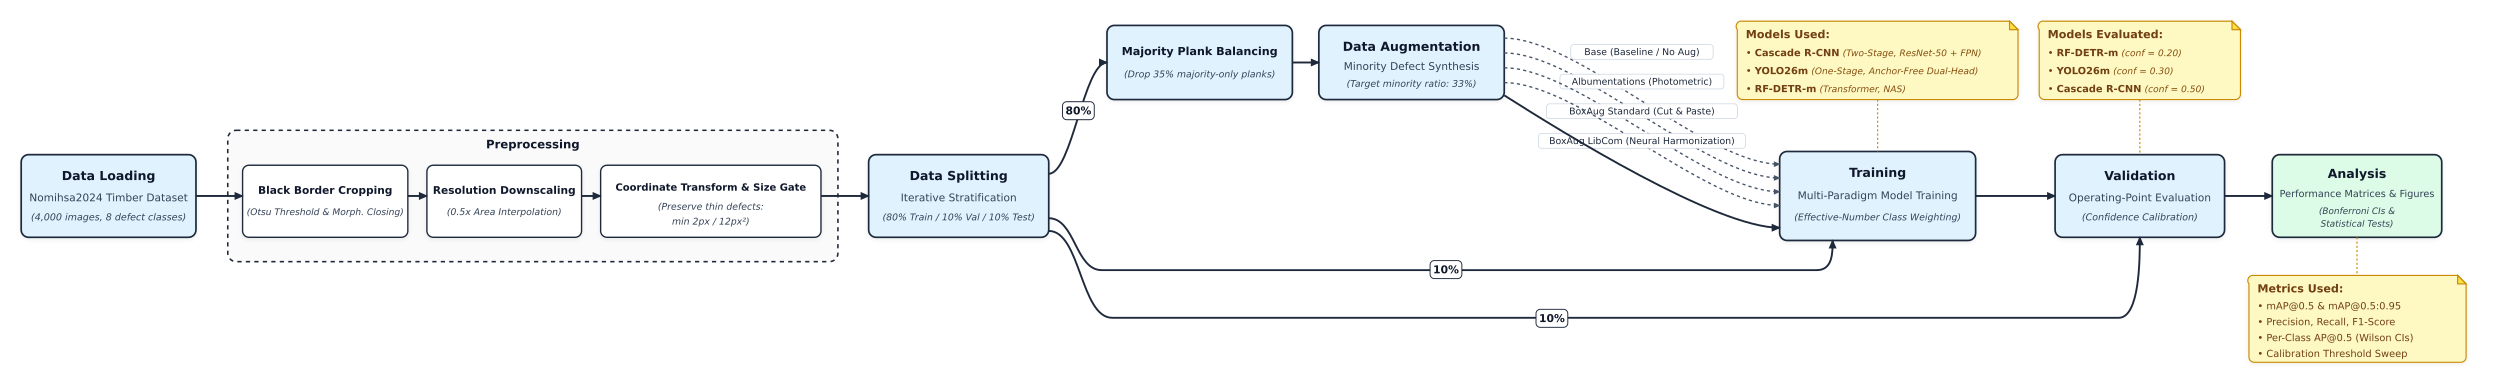
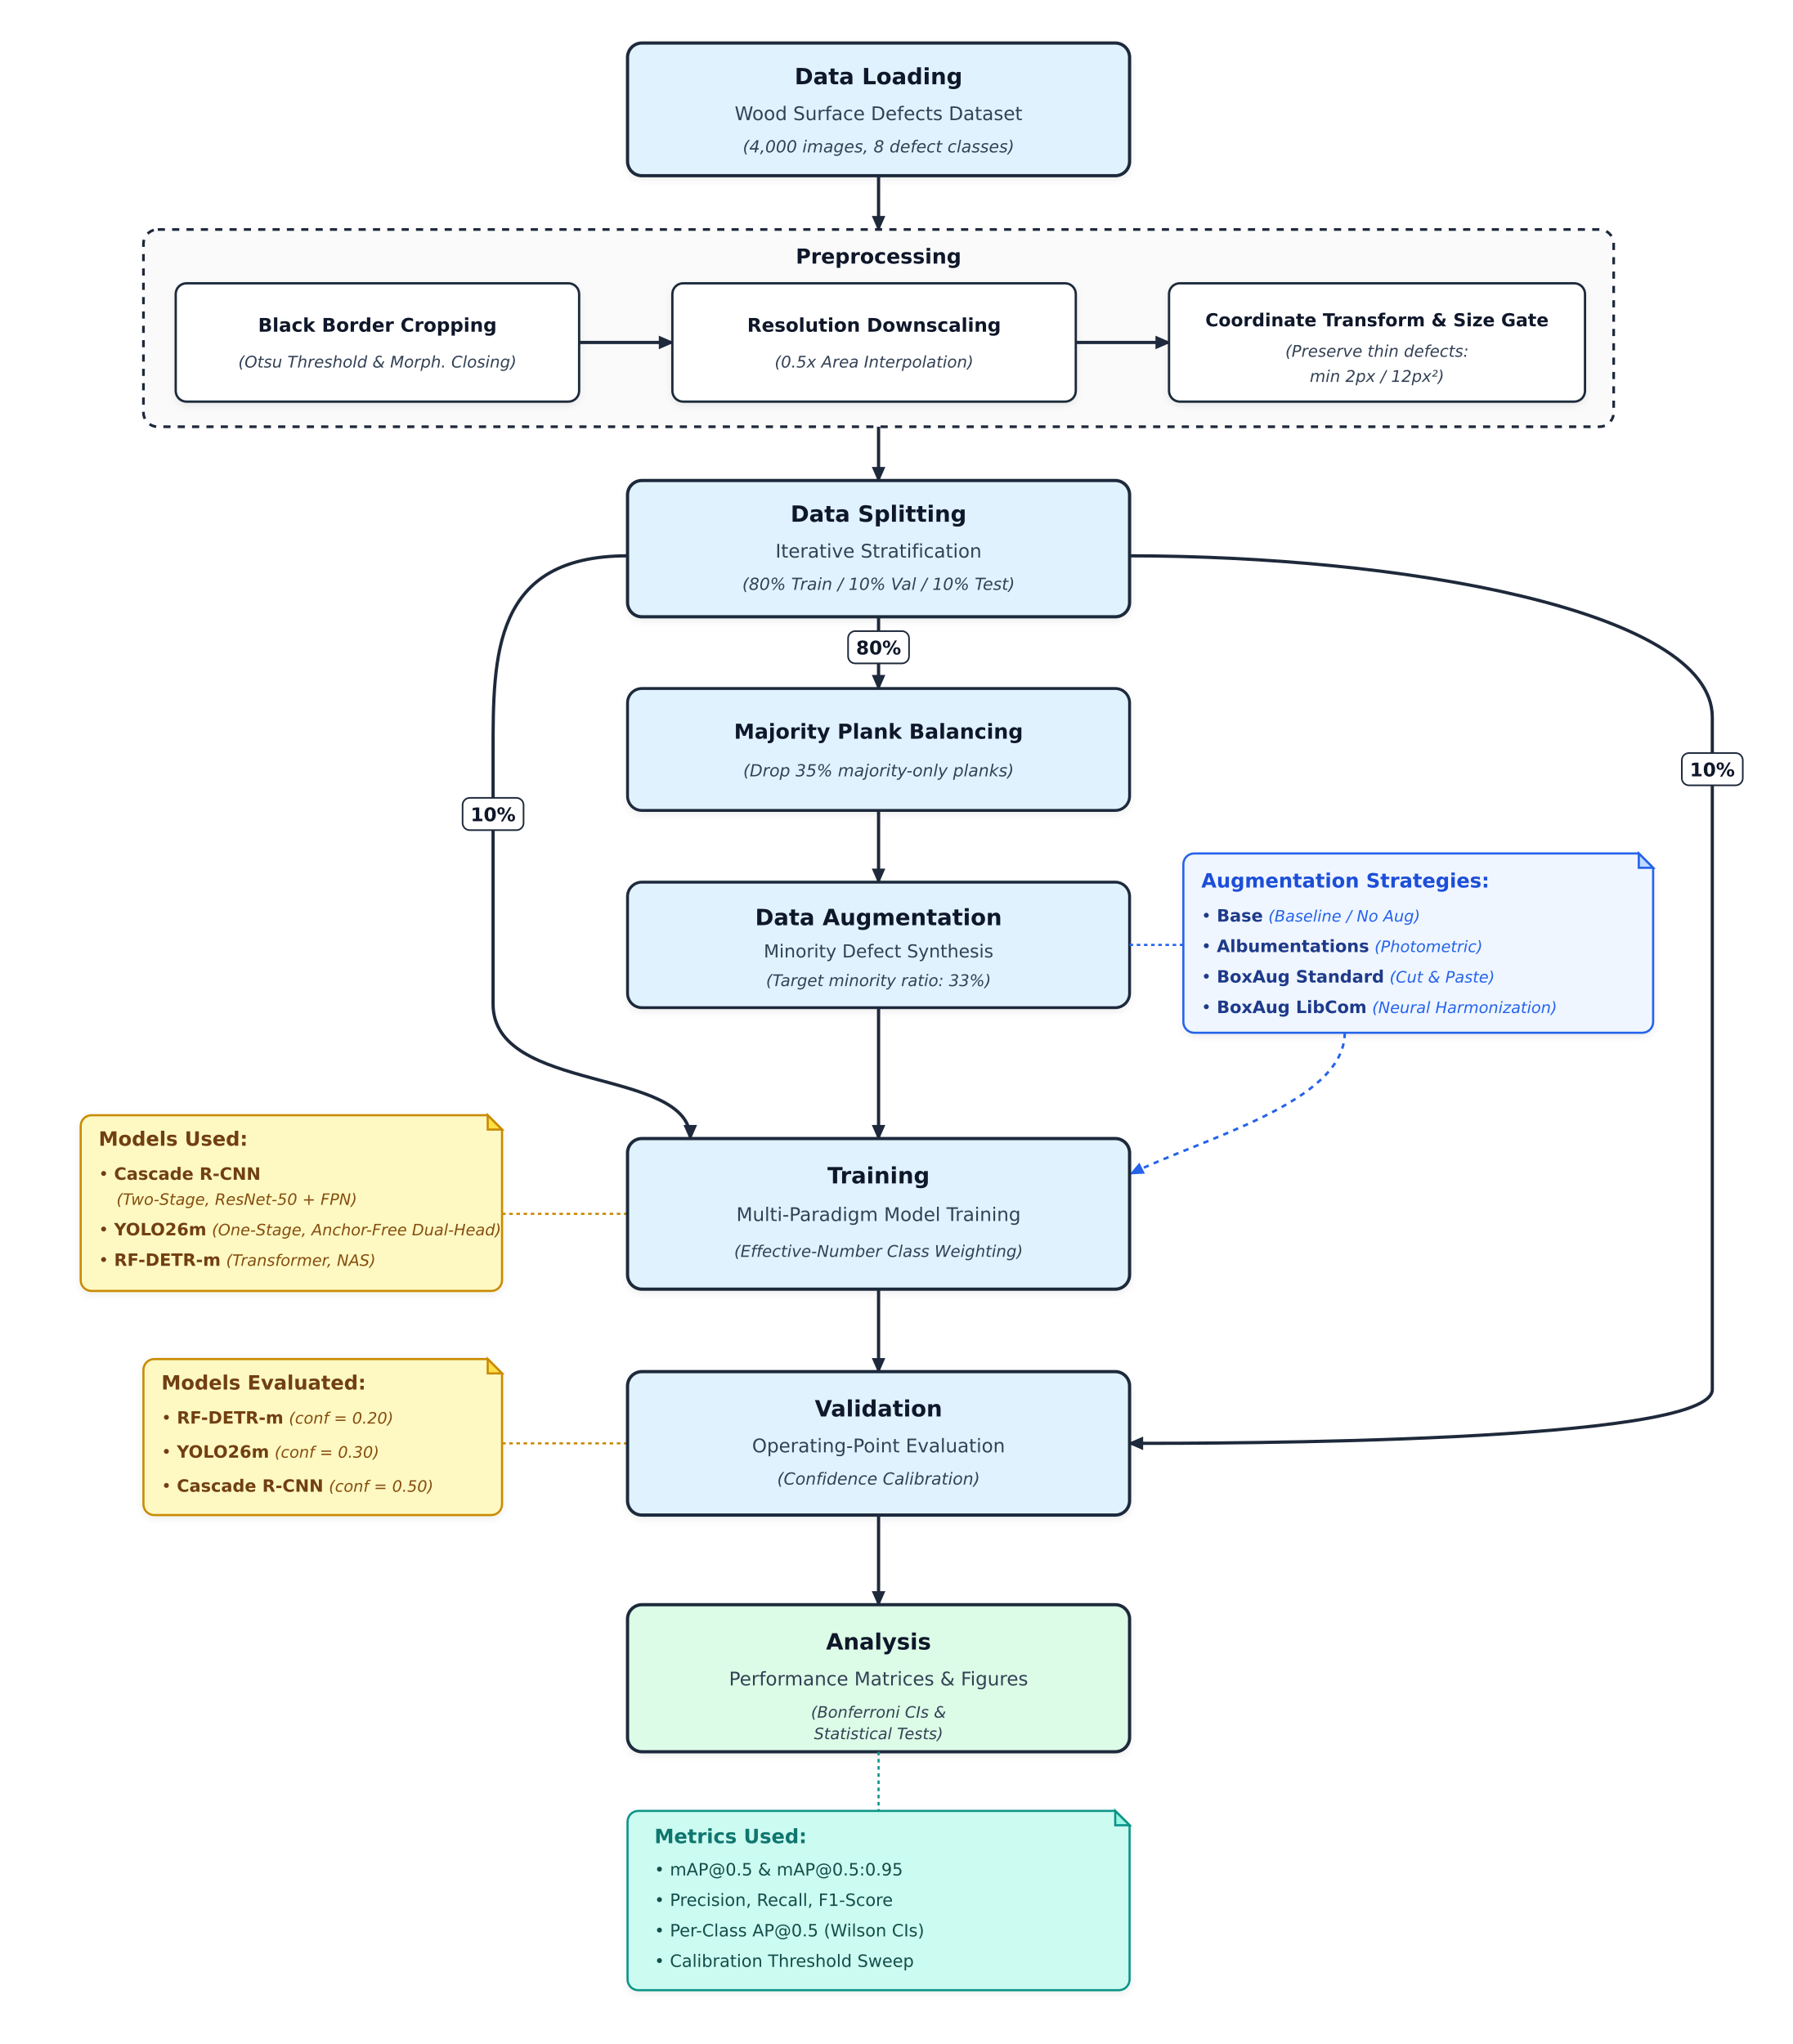
- <svg xmlns="http://www.w3.org/2000/svg" viewBox="0 0 2360 370" width="2360" height="370">
+ <svg xmlns="http://www.w3.org/2000/svg" viewBox="0 0 1000 1140" width="1000" height="1140">
  <defs>
    <marker id="arrow" viewBox="0 0 10 10" refX="7" refY="5" markerWidth="6" markerHeight="6" orient="auto-start-reverse">
      <path d="M 0 1.5 L 8 5 L 0 8.5 z" fill="#1E293B" />
    </marker>
-     <marker id="arrow-dotted" viewBox="0 0 10 10" refX="7" refY="5" markerWidth="6" markerHeight="6" orient="auto-start-reverse">
-       <path d="M 0 1.5 L 8 5 L 0 8.5 z" fill="#475569" />
+     <marker id="arrow-dotted" viewBox="0 0 10 10" refX="8" refY="5" markerWidth="7" markerHeight="7" orient="auto-start-reverse">
+       <path d="M 0 1.5 L 8 5 L 0 8.5 z" fill="#2563EB" />
    </marker>
-     <filter id="shadow" x="-3%" y="-5%" width="106%" height="114%">
+     <filter id="shadow" x="-4%" y="-6%" width="108%" height="116%">
      <feDropShadow dx="0" dy="1.5" stdDeviation="2" flood-color="#000000" flood-opacity="0.07" />
    </filter>
  </defs>
  <style>
  text { font-family: "DejaVu Sans", "Helvetica Neue", Arial, sans-serif; }
-   .title { font-weight: bold; font-size: 11.8px; fill: #0F172A; text-anchor: middle; }
-   .subtitle { font-size: 10px; fill: #334155; text-anchor: middle; }
-   .italic { font-style: italic; font-size: 9.0px; fill: #334155; text-anchor: middle; }
-   .note-title { font-weight: bold; font-size: 10.5px; fill: #713F12; text-anchor: start; }
-   .note-text { font-size: 9.3px; fill: #713F12; text-anchor: start; }
-   .note-italic { font-style: italic; font-size: 8.6px; fill: #854D0E; }
-   .edge-label { font-size: 8.8px; fill: #1E293B; text-anchor: middle; font-weight: 500; }
-   .edge-label-bold { font-weight: bold; font-size: 10.2px; fill: #0F172A; text-anchor: middle; }
+   .title { font-weight: bold; font-size: 12.5px; fill: #0F172A; text-anchor: middle; }
+   .subtitle { font-size: 10.5px; fill: #334155; text-anchor: middle; }
+   .italic { font-style: italic; font-size: 9.3px; fill: #334155; text-anchor: middle; }
+   
+   /* Models Note Styling (Warm Amber) */
+   .note-models-title { font-weight: bold; font-size: 11px; fill: #713F12; text-anchor: start; }
+   .note-models-text { font-size: 9.5px; fill: #713F12; text-anchor: start; }
+   .note-models-italic { font-style: italic; font-size: 8.8px; fill: #854D0E; }
+   
+   /* Augmentation Note Styling (Soft Blue) */
+   .note-aug-title { font-weight: bold; font-size: 11px; fill: #1D4ED8; text-anchor: start; }
+   .note-aug-text { font-size: 9.5px; fill: #1E3A8A; text-anchor: start; }
+   .note-aug-italic { font-style: italic; font-size: 8.8px; fill: #2563EB; }
+ 
+   /* Metrics Note Styling (Soft Teal/Cyan) */
+   .note-metrics-title { font-weight: bold; font-size: 11px; fill: #0F766E; text-anchor: start; }
+   .note-metrics-text { font-size: 9.5px; fill: #134E4A; text-anchor: start; }
+ 
+   .edge-label { font-size: 9px; fill: #1E293B; text-anchor: middle; font-weight: 500; }
+   .edge-label-bold { font-weight: bold; font-size: 10.5px; fill: #0F172A; text-anchor: middle; }
</style>
  <rect width="100%" height="100%" fill="#FFFFFF" />
-   <rect x="20" y="146.0" width="165" height="78" rx="7" fill="#E0F2FE" stroke="#1E293B" stroke-width="1.6" filter="url(#shadow)" />
-   <text x="102.5" y="170.0" class="title">Data Loading</text>
-   <text x="102.5" y="190.0" class="subtitle">Nomihsa2024 Timber Dataset</text>
-   <text x="102.5" y="208.0" class="italic">(4,000 images, 8 defect classes)</text>
-   <rect x="215" y="123" width="576" height="124" rx="8" fill="#FAFAFA" stroke="#1E293B" stroke-width="1.5" stroke-dasharray="4 4" />
-   <text x="503.0" y="140" class="title" style="font-size: 11px;">Preprocessing</text>
-   <rect x="229" y="156" width="156" height="68" rx="6" fill="#FFFFFF" stroke="#1E293B" stroke-width="1.3" filter="url(#shadow)" />
-   <text x="307.0" y="183" class="title" style="font-size: 10px;">Black Border Cropping</text>
-   <text x="307.0" y="203" class="italic" style="font-size: 8.6px;">(Otsu Threshold &amp; Morph. Closing)</text>
-   <rect x="403" y="156" width="146" height="68" rx="6" fill="#FFFFFF" stroke="#1E293B" stroke-width="1.3" filter="url(#shadow)" />
-   <text x="476.0" y="183" class="title" style="font-size: 10px;">Resolution Downscaling</text>
-   <text x="476.0" y="203" class="italic" style="font-size: 8.8px;">(0.5x Area Interpolation)</text>
-   <rect x="567" y="156" width="208" height="68" rx="6" fill="#FFFFFF" stroke="#1E293B" stroke-width="1.3" filter="url(#shadow)" />
-   <text x="671.0" y="180" class="title" style="font-size: 9.4px;">Coordinate Transform &amp; Size Gate</text>
-   <text x="671.0" y="198" class="italic" style="font-size: 8.8px;">(Preserve thin defects:</text>
-   <text x="671.0" y="212" class="italic" style="font-size: 8.8px;">min 2px / 12px²)</text>
-   <rect x="820" y="146.0" width="170" height="78" rx="7" fill="#E0F2FE" stroke="#1E293B" stroke-width="1.6" filter="url(#shadow)" />
-   <text x="905.0" y="170.0" class="title">Data Splitting</text>
-   <text x="905.0" y="190.0" class="subtitle">Iterative Stratification</text>
-   <text x="905.0" y="208.0" class="italic" style="font-size: 8.8px;">(80% Train / 10% Val / 10% Test)</text>
-   <rect x="1045" y="24" width="175" height="70" rx="7" fill="#E0F2FE" stroke="#1E293B" stroke-width="1.6" filter="url(#shadow)" />
-   <text x="1132.5" y="52" class="title" style="font-size: 10.5px;">Majority Plank Balancing</text>
-   <text x="1132.5" y="73" class="italic" style="font-size: 8.8px;">(Drop 35% majority-only planks)</text>
-   <rect x="1245" y="24" width="175" height="70" rx="7" fill="#E0F2FE" stroke="#1E293B" stroke-width="1.6" filter="url(#shadow)" />
-   <text x="1332.5" y="48" class="title">Data Augmentation</text>
-   <text x="1332.5" y="66" class="subtitle">Minority Defect Synthesis</text>
-   <text x="1332.5" y="82" class="italic" style="font-size: 8.8px;">(Target minority ratio: 33%)</text>
-   <rect x="1680" y="143" width="185" height="84" rx="7" fill="#E0F2FE" stroke="#1E293B" stroke-width="1.6" filter="url(#shadow)" />
-   <text x="1772.5" y="167" class="title">Training</text>
-   <text x="1772.5" y="188" class="subtitle">Multi-Paradigm Model Training</text>
-   <text x="1772.5" y="208" class="italic" style="font-size: 8.8px;">(Effective-Number Class Weighting)</text>
-   <rect x="1940" y="146.0" width="160" height="78" rx="7" fill="#E0F2FE" stroke="#1E293B" stroke-width="1.6" filter="url(#shadow)" />
-   <text x="2020.0" y="170.0" class="title">Validation</text>
-   <text x="2020.0" y="190.0" class="subtitle">Operating-Point Evaluation</text>
-   <text x="2020.0" y="208.0" class="italic">(Confidence Calibration)</text>
-   <rect x="2145" y="146.0" width="160" height="78" rx="7" fill="#DCFCE7" stroke="#1E293B" stroke-width="1.6" filter="url(#shadow)" />
-   <text x="2225.0" y="168.0" class="title">Analysis</text>
-   <text x="2225.0" y="186.0" class="subtitle" style="font-size: 9.2px;">Performance Matrices &amp; Figures</text>
-   <text x="2225.0" y="202.0" class="italic" style="font-size: 8.4px;">(Bonferroni CIs &amp;</text>
-   <text x="2225.0" y="214.0" class="italic" style="font-size: 8.4px;">Statistical Tests)</text>
-   <path d="M 1640 28 A 5 5 0 0 1 1645 20 L 1897 20 L 1905 28 L 1905 89 A 5 5 0 0 1 1900 94 L 1645 94 A 5 5 0 0 1 1640 89 Z" fill="#FEF9C3" stroke="#CA8A04" stroke-width="1.1" filter="url(#shadow)" />
-   <path d="M 1897 20 L 1897 28 L 1905 28 Z" fill="#FDE047" stroke="#CA8A04" stroke-width="1.1" />
-   <text x="1648" y="36" class="note-title">Models Used:</text>
-   <text x="1648" y="53" class="note-text">• <tspan font-weight="bold">Cascade R-CNN</tspan>
-     <tspan class="note-italic">(Two-Stage, ResNet-50 + FPN)</tspan>
+   <rect x="350" y="24" width="280" height="74" rx="8" fill="#E0F2FE" stroke="#1E293B" stroke-width="1.8" filter="url(#shadow)" />
+   <text x="490" y="47" class="title">Data Loading</text>
+   <text x="490" y="67" class="subtitle">Wood Surface Defects Dataset</text>
+   <text x="490" y="85" class="italic">(4,000 images, 8 defect classes)</text>
+   <path d="M 490 98 L 490 128" stroke="#1E293B" stroke-width="1.8" fill="none" marker-end="url(#arrow)" />
+   <rect x="80" y="128" width="820" height="110" rx="8" fill="#FAFAFA" stroke="#1E293B" stroke-width="1.5" stroke-dasharray="4 4" />
+   <text x="490" y="147" class="title" style="font-size: 11.5px;">Preprocessing</text>
+   <rect x="98" y="158" width="225" height="66" rx="6" fill="#FFFFFF" stroke="#1E293B" stroke-width="1.3" filter="url(#shadow)" />
+   <text x="210.5" y="185" class="title" style="font-size: 10.5px;">Black Border Cropping</text>
+   <text x="210.5" y="205" class="italic" style="font-size: 9.0px;">(Otsu Threshold &amp; Morph. Closing)</text>
+   <path d="M 323 191 L 375 191" stroke="#1E293B" stroke-width="1.8" fill="none" marker-end="url(#arrow)" />
+   <rect x="375" y="158" width="225" height="66" rx="6" fill="#FFFFFF" stroke="#1E293B" stroke-width="1.3" filter="url(#shadow)" />
+   <text x="487.5" y="185" class="title" style="font-size: 10.5px;">Resolution Downscaling</text>
+   <text x="487.5" y="205" class="italic" style="font-size: 9.0px;">(0.5x Area Interpolation)</text>
+   <path d="M 600 191 L 652 191" stroke="#1E293B" stroke-width="1.8" fill="none" marker-end="url(#arrow)" />
+   <rect x="652" y="158" width="232" height="66" rx="6" fill="#FFFFFF" stroke="#1E293B" stroke-width="1.3" filter="url(#shadow)" />
+   <text x="768" y="182" class="title" style="font-size: 10.0px;">Coordinate Transform &amp; Size Gate</text>
+   <text x="768" y="199" class="italic" style="font-size: 9.0px;">(Preserve thin defects:</text>
+   <text x="768" y="213" class="italic" style="font-size: 9.0px;">min 2px / 12px²)</text>
+   <path d="M 490 238 L 490 268" stroke="#1E293B" stroke-width="1.8" fill="none" marker-end="url(#arrow)" />
+   <rect x="350" y="268" width="280" height="76" rx="8" fill="#E0F2FE" stroke="#1E293B" stroke-width="1.8" filter="url(#shadow)" />
+   <text x="490" y="291" class="title">Data Splitting</text>
+   <text x="490" y="311" class="subtitle">Iterative Stratification</text>
+   <text x="490" y="329" class="italic">(80% Train / 10% Val / 10% Test)</text>
+   <path d="M 490 344 L 490 384" stroke="#1E293B" stroke-width="1.8" fill="none" marker-end="url(#arrow)" />
+   <rect x="473" y="352" width="34" height="18" rx="4" fill="#FFFFFF" stroke="#1E293B" stroke-width="0.9" />
+   <text x="490" y="365" class="edge-label-bold">80%</text>
+   <path d="M 350 310 C 275 310, 275 365, 275 420 L 275 560 C 275 610, 385 595, 385 635" stroke="#1E293B" stroke-width="1.8" fill="none" marker-end="url(#arrow)" />
+   <rect x="258" y="445" width="34" height="18" rx="4" fill="#FFFFFF" stroke="#1E293B" stroke-width="0.9" />
+   <text x="275" y="458" class="edge-label-bold">10%</text>
+   <path d="M 630 310 C 780 310, 955 340, 955 400 L 955 775 C 955 805, 680 805, 630 805" stroke="#1E293B" stroke-width="1.8" fill="none" marker-end="url(#arrow)" />
+   <rect x="938" y="420" width="34" height="18" rx="4" fill="#FFFFFF" stroke="#1E293B" stroke-width="0.9" />
+   <text x="955" y="433" class="edge-label-bold">10%</text>
+   <rect x="350" y="384" width="280" height="68" rx="8" fill="#E0F2FE" stroke="#1E293B" stroke-width="1.6" filter="url(#shadow)" />
+   <text x="490" y="412" class="title" style="font-size: 11.5px;">Majority Plank Balancing</text>
+   <text x="490" y="433" class="italic" style="font-size: 9.3px;">(Drop 35% majority-only planks)</text>
+   <path d="M 490 452 L 490 492" stroke="#1E293B" stroke-width="1.8" fill="none" marker-end="url(#arrow)" />
+   <rect x="350" y="492" width="280" height="70" rx="8" fill="#E0F2FE" stroke="#1E293B" stroke-width="1.6" filter="url(#shadow)" />
+   <text x="490" y="516" class="title">Data Augmentation</text>
+   <text x="490" y="534" class="subtitle" style="font-size: 10px;">Minority Defect Synthesis</text>
+   <text x="490" y="550" class="italic" style="font-size: 9.0px;">(Target minority ratio: 33%)</text>
+   <path d="M 630 527 L 660 527" stroke="#2563EB" stroke-width="1.2" stroke-dasharray="2 2" fill="none" />
+   <g filter="url(#shadow)">
+     <path d="M 660 482 A 6 6 0 0 1 666 476 L 914 476 L 922 484 L 922 570 A 6 6 0 0 1 916 576 L 666 576 A 6 6 0 0 1 660 570 Z" fill="#EFF6FF" stroke="#2563EB" stroke-width="1.2" />
+     <path d="M 914 476 L 914 484 L 922 484 Z" fill="#BFDBFE" stroke="#2563EB" stroke-width="1.2" />
+   </g>
+   <text x="670" y="495" class="note-aug-title">Augmentation Strategies:</text>
+   <text x="670" y="514" class="note-aug-text">• <tspan font-weight="bold">Base</tspan>
+     <tspan class="note-aug-italic">(Baseline / No Aug)</tspan>
  </text>
-   <text x="1648" y="70" class="note-text">• <tspan font-weight="bold">YOLO26m</tspan>
-     <tspan class="note-italic">(One-Stage, Anchor-Free Dual-Head)</tspan>
+   <text x="670" y="531" class="note-aug-text">• <tspan font-weight="bold">Albumentations</tspan>
+     <tspan class="note-aug-italic">(Photometric)</tspan>
  </text>
-   <text x="1648" y="87" class="note-text">• <tspan font-weight="bold">RF-DETR-m</tspan>
-     <tspan class="note-italic">(Transformer, NAS)</tspan>
+   <text x="670" y="548" class="note-aug-text">• <tspan font-weight="bold">BoxAug Standard</tspan>
+     <tspan class="note-aug-italic">(Cut &amp; Paste)</tspan>
  </text>
-   <path d="M 1925 28 A 5 5 0 0 1 1930 20 L 2107 20 L 2115 28 L 2115 89 A 5 5 0 0 1 2110 94 L 1930 94 A 5 5 0 0 1 1925 89 Z" fill="#FEF9C3" stroke="#CA8A04" stroke-width="1.1" filter="url(#shadow)" />
-   <path d="M 2107 20 L 2107 28 L 2115 28 Z" fill="#FDE047" stroke="#CA8A04" stroke-width="1.1" />
-   <text x="1933" y="36" class="note-title">Models Evaluated:</text>
-   <text x="1933" y="53" class="note-text">• <tspan font-weight="bold">RF-DETR-m</tspan>
-     <tspan class="note-italic">(conf = 0.20)</tspan>
+   <text x="670" y="565" class="note-aug-text">• <tspan font-weight="bold">BoxAug LibCom</tspan>
+     <tspan class="note-aug-italic">(Neural Harmonization)</tspan>
  </text>
-   <text x="1933" y="70" class="note-text">• <tspan font-weight="bold">YOLO26m</tspan>
-     <tspan class="note-italic">(conf = 0.30)</tspan>
+   <path d="M 750 576 C 750 615, 670 635, 630 655" stroke="#2563EB" stroke-width="1.4" stroke-dasharray="3 3" fill="none" marker-end="url(#arrow-dotted)" />
+   <path d="M 490 562 L 490 635" stroke="#1E293B" stroke-width="1.8" fill="none" marker-end="url(#arrow)" />
+   <g filter="url(#shadow)">
+     <path d="M 45 628 A 6 6 0 0 1 51 622 L 272 622 L 280 630 L 280 714 A 6 6 0 0 1 274 720 L 51 720 A 6 6 0 0 1 45 714 Z" fill="#FEF9C3" stroke="#CA8A04" stroke-width="1.2" />
+     <path d="M 272 622 L 272 630 L 280 630 Z" fill="#FDE047" stroke="#CA8A04" stroke-width="1.2" />
+   </g>
+   <text x="55" y="639" class="note-models-title">Models Used:</text>
+   <text x="55" y="658" class="note-models-text">• <tspan font-weight="bold">Cascade R-CNN</tspan>
  </text>
-   <text x="1933" y="87" class="note-text">• <tspan font-weight="bold">Cascade R-CNN</tspan>
-     <tspan class="note-italic">(conf = 0.50)</tspan>
+   <text x="65" y="672" class="note-models-italic">(Two-Stage, ResNet-50 + FPN)</text>
+   <text x="55" y="689" class="note-models-text">• <tspan font-weight="bold">YOLO26m</tspan>
+     <tspan class="note-models-italic">(One-Stage, Anchor-Free Dual-Head)</tspan>
  </text>
-   <path d="M 2123 268 A 5 5 0 0 1 2128 260 L 2320 260 L 2328 268 L 2328 337 A 5 5 0 0 1 2323 342 L 2128 342 A 5 5 0 0 1 2123 337 Z" fill="#FEF9C3" stroke="#CA8A04" stroke-width="1.1" filter="url(#shadow)" />
-   <path d="M 2320 260 L 2320 268 L 2328 268 Z" fill="#FDE047" stroke="#CA8A04" stroke-width="1.1" />
-   <text x="2131" y="276" class="note-title">Metrics Used:</text>
-   <text x="2131" y="292" class="note-text">• mAP@0.5 &amp; mAP@0.5:0.95</text>
-   <text x="2131" y="307" class="note-text">• Precision, Recall, F1-Score</text>
-   <text x="2131" y="322" class="note-text">• Per-Class AP@0.5 (Wilson CIs)</text>
-   <text x="2131" y="337" class="note-text">• Calibration Threshold Sweep</text>
-   <path d="M 185 185 L 229 185" stroke="#1E293B" stroke-width="1.8" fill="none" marker-end="url(#arrow)" />
-   <path d="M 385 185 L 403 185" stroke="#1E293B" stroke-width="1.8" fill="none" marker-end="url(#arrow)" />
-   <path d="M 549 185 L 567 185" stroke="#1E293B" stroke-width="1.8" fill="none" marker-end="url(#arrow)" />
-   <path d="M 775 185 L 820 185" stroke="#1E293B" stroke-width="1.8" fill="none" marker-end="url(#arrow)" />
-   <path d="M 990 164.0 C 1012 164.0, 1023 59.0, 1045 59.0" stroke="#1E293B" stroke-width="1.8" fill="none" marker-end="url(#arrow)" />
-   <rect x="1003" y="96" width="30" height="17" rx="4" fill="#FFFFFF" stroke="#1E293B" stroke-width="0.9" />
-   <text x="1018" y="108" class="edge-label-bold">80%</text>
-   <path d="M 1220 59.0 L 1245 59.0" stroke="#1E293B" stroke-width="1.8" fill="none" marker-end="url(#arrow)" />
-   <path d="M 990 206.0 C 1015 206.0, 1015 255, 1040 255 L 1715 255 C 1730 255, 1730 239, 1730 227" stroke="#1E293B" stroke-width="1.8" fill="none" marker-end="url(#arrow)" />
-   <rect x="1350" y="246" width="30" height="17" rx="4" fill="#FFFFFF" stroke="#1E293B" stroke-width="0.9" />
-   <text x="1365" y="258" class="edge-label-bold">10%</text>
-   <path d="M 990 218.0 C 1020 218.0, 1020 300, 1050 300 L 2000.0 300 C 2020.0 300, 2020.0 244.0, 2020.0 224.0" stroke="#1E293B" stroke-width="1.8" fill="none" marker-end="url(#arrow)" />
-   <rect x="1450" y="292" width="30" height="17" rx="4" fill="#FFFFFF" stroke="#1E293B" stroke-width="0.9" />
-   <text x="1465" y="304" class="edge-label-bold">10%</text>
-   <path d="M 1420 36 C 1490 36, 1610 155, 1680 155" stroke="#475569" stroke-width="1.3" stroke-dasharray="3 3" fill="none" marker-end="url(#arrow-dotted)" />
-   <rect x="1482.8" y="42" width="134.4" height="14" rx="3" fill="#FFFFFF" fill-opacity="0.96" stroke="#CBD5E1" stroke-width="0.7" />
-   <text x="1550" y="52" class="edge-label">Base (Baseline / No Aug)</text>
-   <path d="M 1420 50 C 1490 50, 1610 168, 1680 168" stroke="#475569" stroke-width="1.3" stroke-dasharray="3 3" fill="none" marker-end="url(#arrow-dotted)" />
-   <rect x="1472.6" y="70" width="154.8" height="14" rx="3" fill="#FFFFFF" fill-opacity="0.96" stroke="#CBD5E1" stroke-width="0.7" />
-   <text x="1550" y="80" class="edge-label">Albumentations (Photometric)</text>
-   <path d="M 1420 64 C 1490 64, 1610 181, 1680 181" stroke="#475569" stroke-width="1.3" stroke-dasharray="3 3" fill="none" marker-end="url(#arrow-dotted)" />
-   <rect x="1459.85" y="98" width="180.3" height="14" rx="3" fill="#FFFFFF" fill-opacity="0.96" stroke="#CBD5E1" stroke-width="0.7" />
-   <text x="1550" y="108" class="edge-label">BoxAug Standard (Cut &amp; Paste)</text>
-   <path d="M 1420 78 C 1490 78, 1610 194, 1680 194" stroke="#475569" stroke-width="1.3" stroke-dasharray="3 3" fill="none" marker-end="url(#arrow-dotted)" />
-   <rect x="1452.2" y="126" width="195.6" height="14" rx="3" fill="#FFFFFF" fill-opacity="0.96" stroke="#CBD5E1" stroke-width="0.7" />
-   <text x="1550" y="136" class="edge-label">BoxAug LibCom (Neural Harmonization)</text>
-   <path d="M 1420 90 C 1475 125, 1620 215, 1680 215" stroke="#1E293B" stroke-width="1.8" fill="none" marker-end="url(#arrow)" />
-   <path d="M 1772.5 94 L 1772.5 143" stroke="#CA8A04" stroke-width="1.1" stroke-dasharray="2 2" fill="none" />
-   <path d="M 2020.0 94 L 2020.0 146.0" stroke="#CA8A04" stroke-width="1.1" stroke-dasharray="2 2" fill="none" />
-   <path d="M 2225.0 224.0 L 2225.0 260" stroke="#CA8A04" stroke-width="1.1" stroke-dasharray="2 2" fill="none" />
-   <path d="M 1865 185 L 1940 185" stroke="#1E293B" stroke-width="1.8" fill="none" marker-end="url(#arrow)" />
-   <path d="M 2100 185 L 2145 185" stroke="#1E293B" stroke-width="1.8" fill="none" marker-end="url(#arrow)" />
+   <text x="55" y="706" class="note-models-text">• <tspan font-weight="bold">RF-DETR-m</tspan>
+     <tspan class="note-models-italic">(Transformer, NAS)</tspan>
+   </text>
+   <path d="M 280 677 L 350 677" stroke="#CA8A04" stroke-width="1.2" stroke-dasharray="2 2" fill="none" />
+   <rect x="350" y="635" width="280" height="84" rx="8" fill="#E0F2FE" stroke="#1E293B" stroke-width="1.8" filter="url(#shadow)" />
+   <text x="490" y="660" class="title">Training</text>
+   <text x="490" y="681" class="subtitle">Multi-Paradigm Model Training</text>
+   <text x="490" y="701" class="italic" style="font-size: 9.0px;">(Effective-Number Class Weighting)</text>
+   <path d="M 490 719 L 490 765" stroke="#1E293B" stroke-width="1.8" fill="none" marker-end="url(#arrow)" />
+   <g filter="url(#shadow)">
+     <path d="M 80 764 A 6 6 0 0 1 86 758 L 272 758 L 280 766 L 280 839 A 6 6 0 0 1 274 845 L 86 845 A 6 6 0 0 1 80 839 Z" fill="#FEF9C3" stroke="#CA8A04" stroke-width="1.2" />
+     <path d="M 272 758 L 272 766 L 280 766 Z" fill="#FDE047" stroke="#CA8A04" stroke-width="1.2" />
+   </g>
+   <text x="90" y="775" class="note-models-title">Models Evaluated:</text>
+   <text x="90" y="794" class="note-models-text">• <tspan font-weight="bold">RF-DETR-m</tspan>
+     <tspan class="note-models-italic">(conf = 0.20)</tspan>
+   </text>
+   <text x="90" y="813" class="note-models-text">• <tspan font-weight="bold">YOLO26m</tspan>
+     <tspan class="note-models-italic">(conf = 0.30)</tspan>
+   </text>
+   <text x="90" y="832" class="note-models-text">• <tspan font-weight="bold">Cascade R-CNN</tspan>
+     <tspan class="note-models-italic">(conf = 0.50)</tspan>
+   </text>
+   <path d="M 280 805 L 350 805" stroke="#CA8A04" stroke-width="1.2" stroke-dasharray="2 2" fill="none" />
+   <rect x="350" y="765" width="280" height="80" rx="8" fill="#E0F2FE" stroke="#1E293B" stroke-width="1.8" filter="url(#shadow)" />
+   <text x="490" y="790" class="title">Validation</text>
+   <text x="490" y="810" class="subtitle">Operating-Point Evaluation</text>
+   <text x="490" y="828" class="italic">(Confidence Calibration)</text>
+   <path d="M 490 845 L 490 895" stroke="#1E293B" stroke-width="1.8" fill="none" marker-end="url(#arrow)" />
+   <rect x="350" y="895" width="280" height="82" rx="8" fill="#DCFCE7" stroke="#1E293B" stroke-width="1.8" filter="url(#shadow)" />
+   <text x="490" y="920" class="title">Analysis</text>
+   <text x="490" y="940" class="subtitle">Performance Matrices &amp; Figures</text>
+   <text x="490" y="958" class="italic" style="font-size: 8.8px;">(Bonferroni CIs &amp;</text>
+   <text x="490" y="970" class="italic" style="font-size: 8.8px;">Statistical Tests)</text>
+   <path d="M 490 977 L 490 1010" stroke="#0D9488" stroke-width="1.2" stroke-dasharray="2 2" fill="none" />
+   <g filter="url(#shadow)">
+     <path d="M 350 1016 A 6 6 0 0 1 356 1010 L 622 1010 L 630 1018 L 630 1104 A 6 6 0 0 1 624 1110 L 356 1110 A 6 6 0 0 1 350 1104 Z" fill="#CCFBF1" stroke="#0D9488" stroke-width="1.2" />
+     <path d="M 622 1010 L 622 1018 L 630 1018 Z" fill="#99F6E4" stroke="#0D9488" stroke-width="1.2" />
+   </g>
+   <text x="365" y="1028" class="note-metrics-title">Metrics Used:</text>
+   <text x="365" y="1046" class="note-metrics-text">• mAP@0.5 &amp; mAP@0.5:0.95</text>
+   <text x="365" y="1063" class="note-metrics-text">• Precision, Recall, F1-Score</text>
+   <text x="365" y="1080" class="note-metrics-text">• Per-Class AP@0.5 (Wilson CIs)</text>
+   <text x="365" y="1097" class="note-metrics-text">• Calibration Threshold Sweep</text>
</svg>
